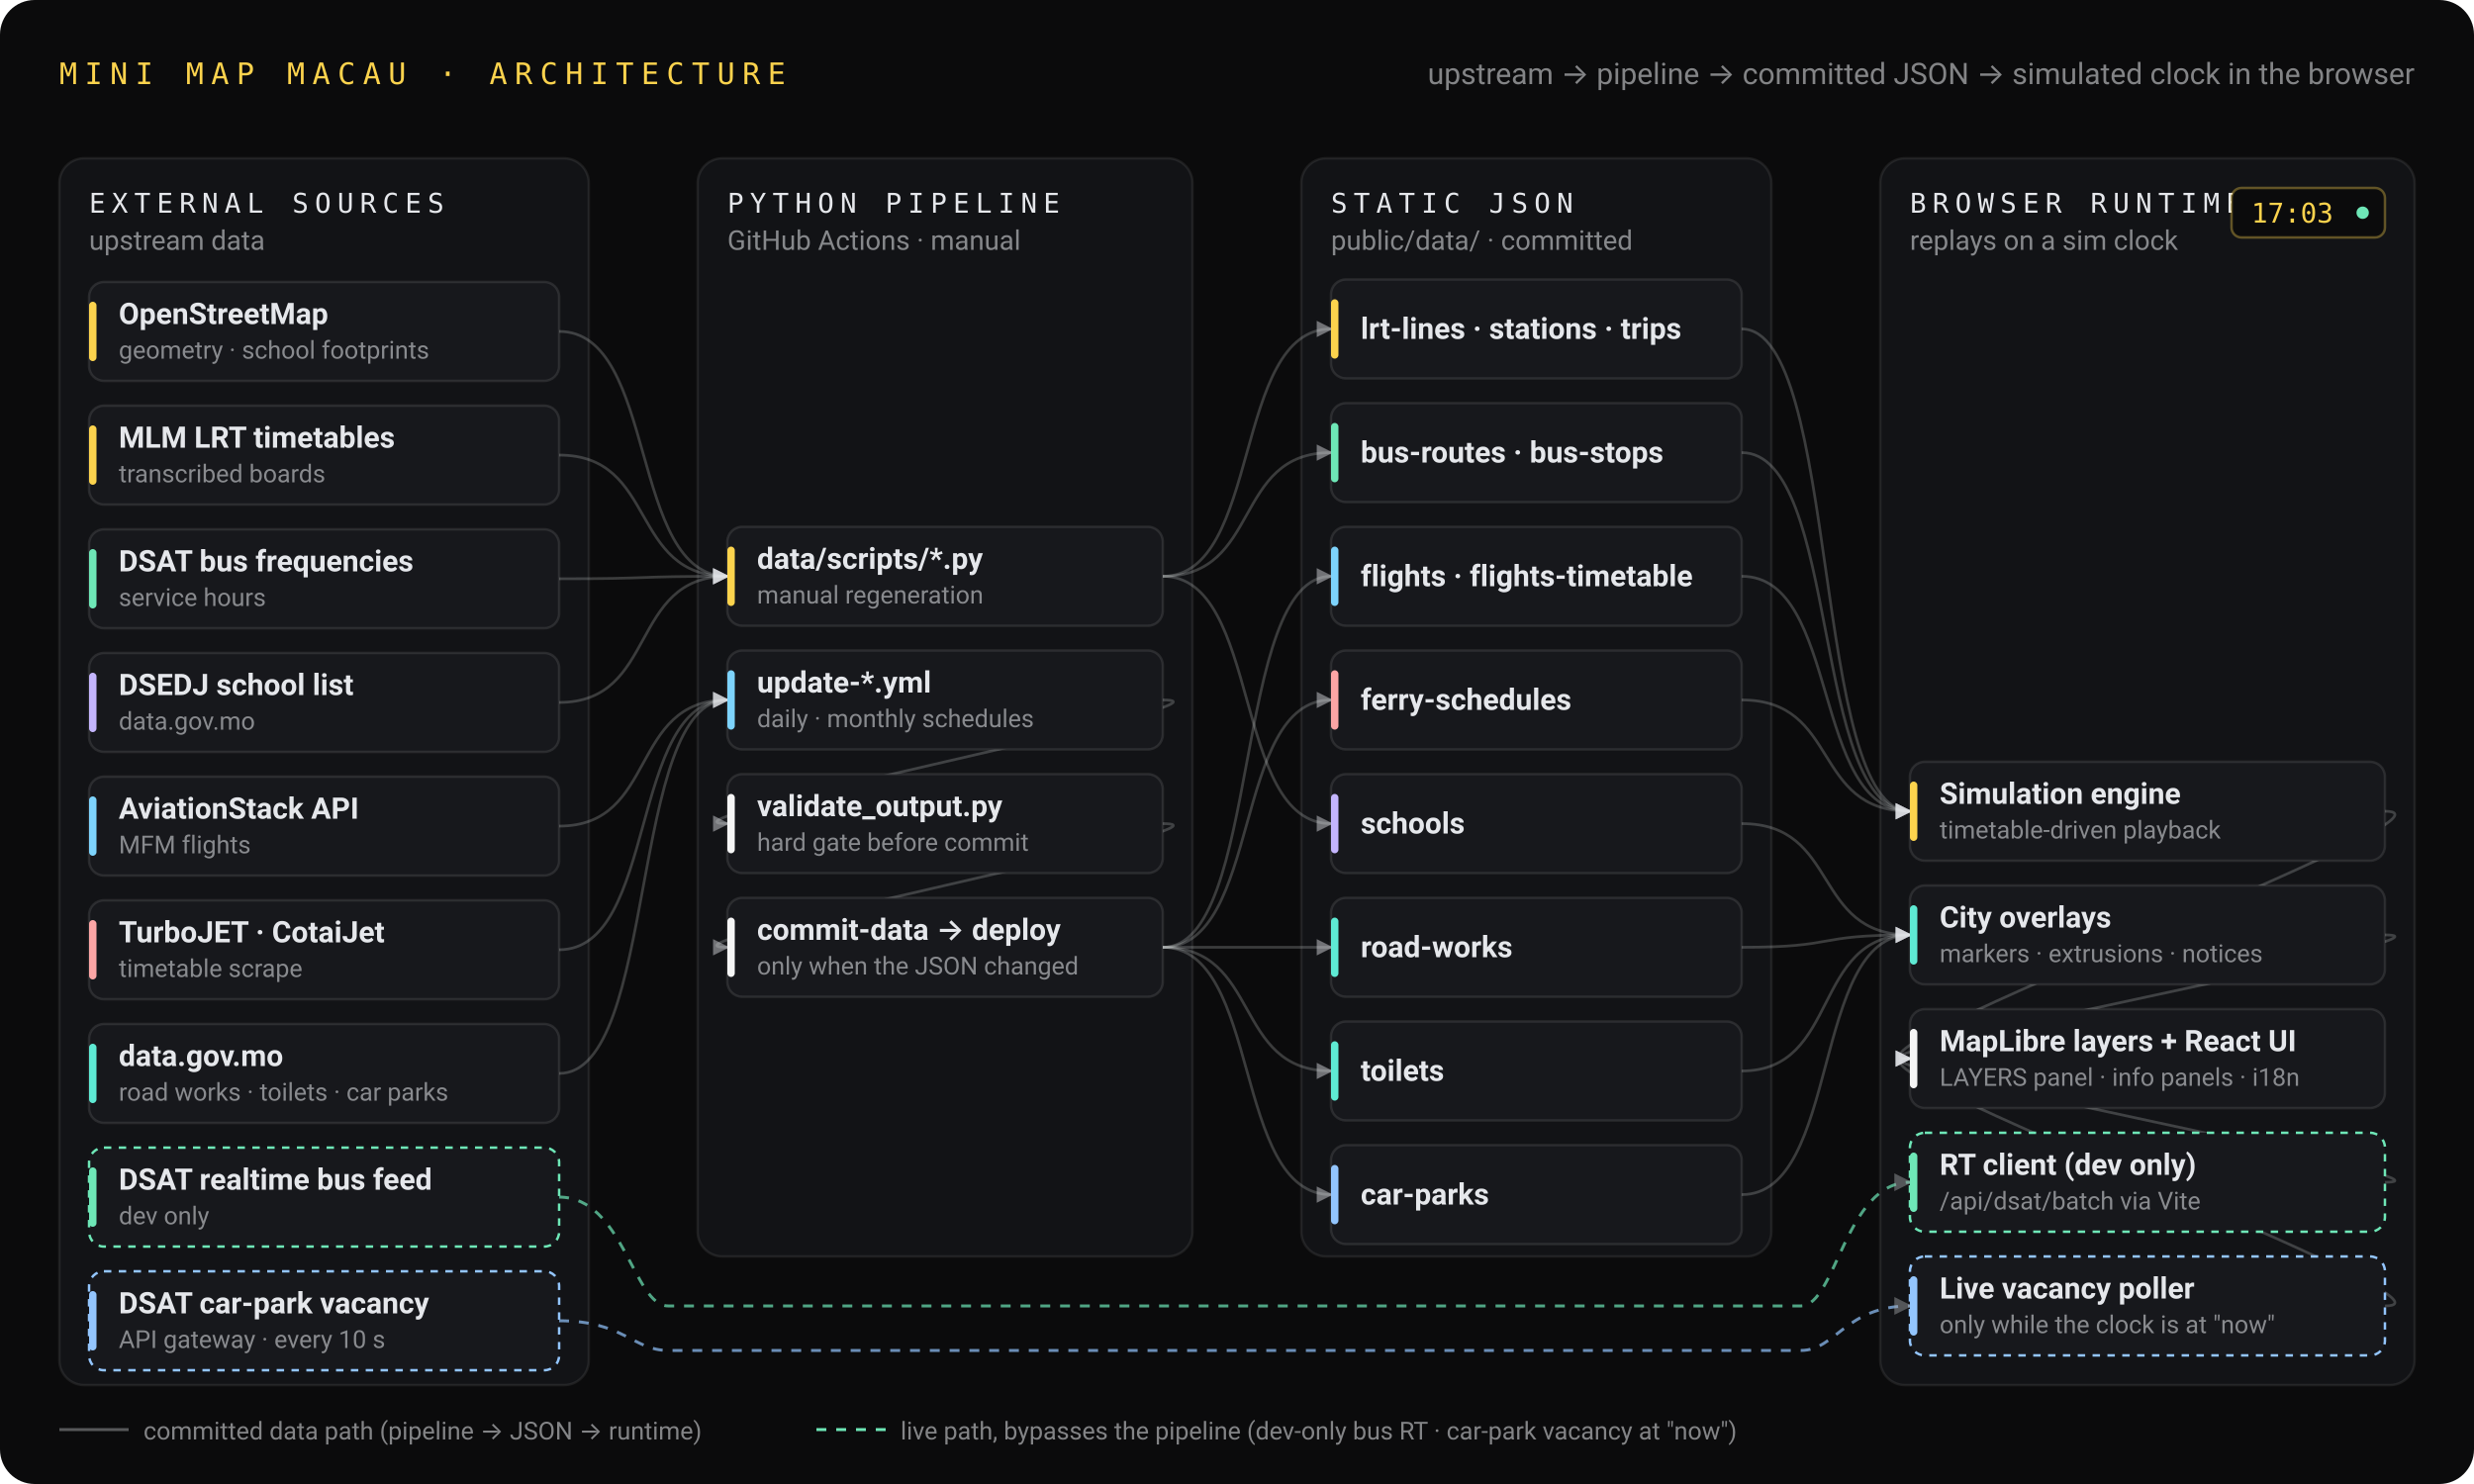
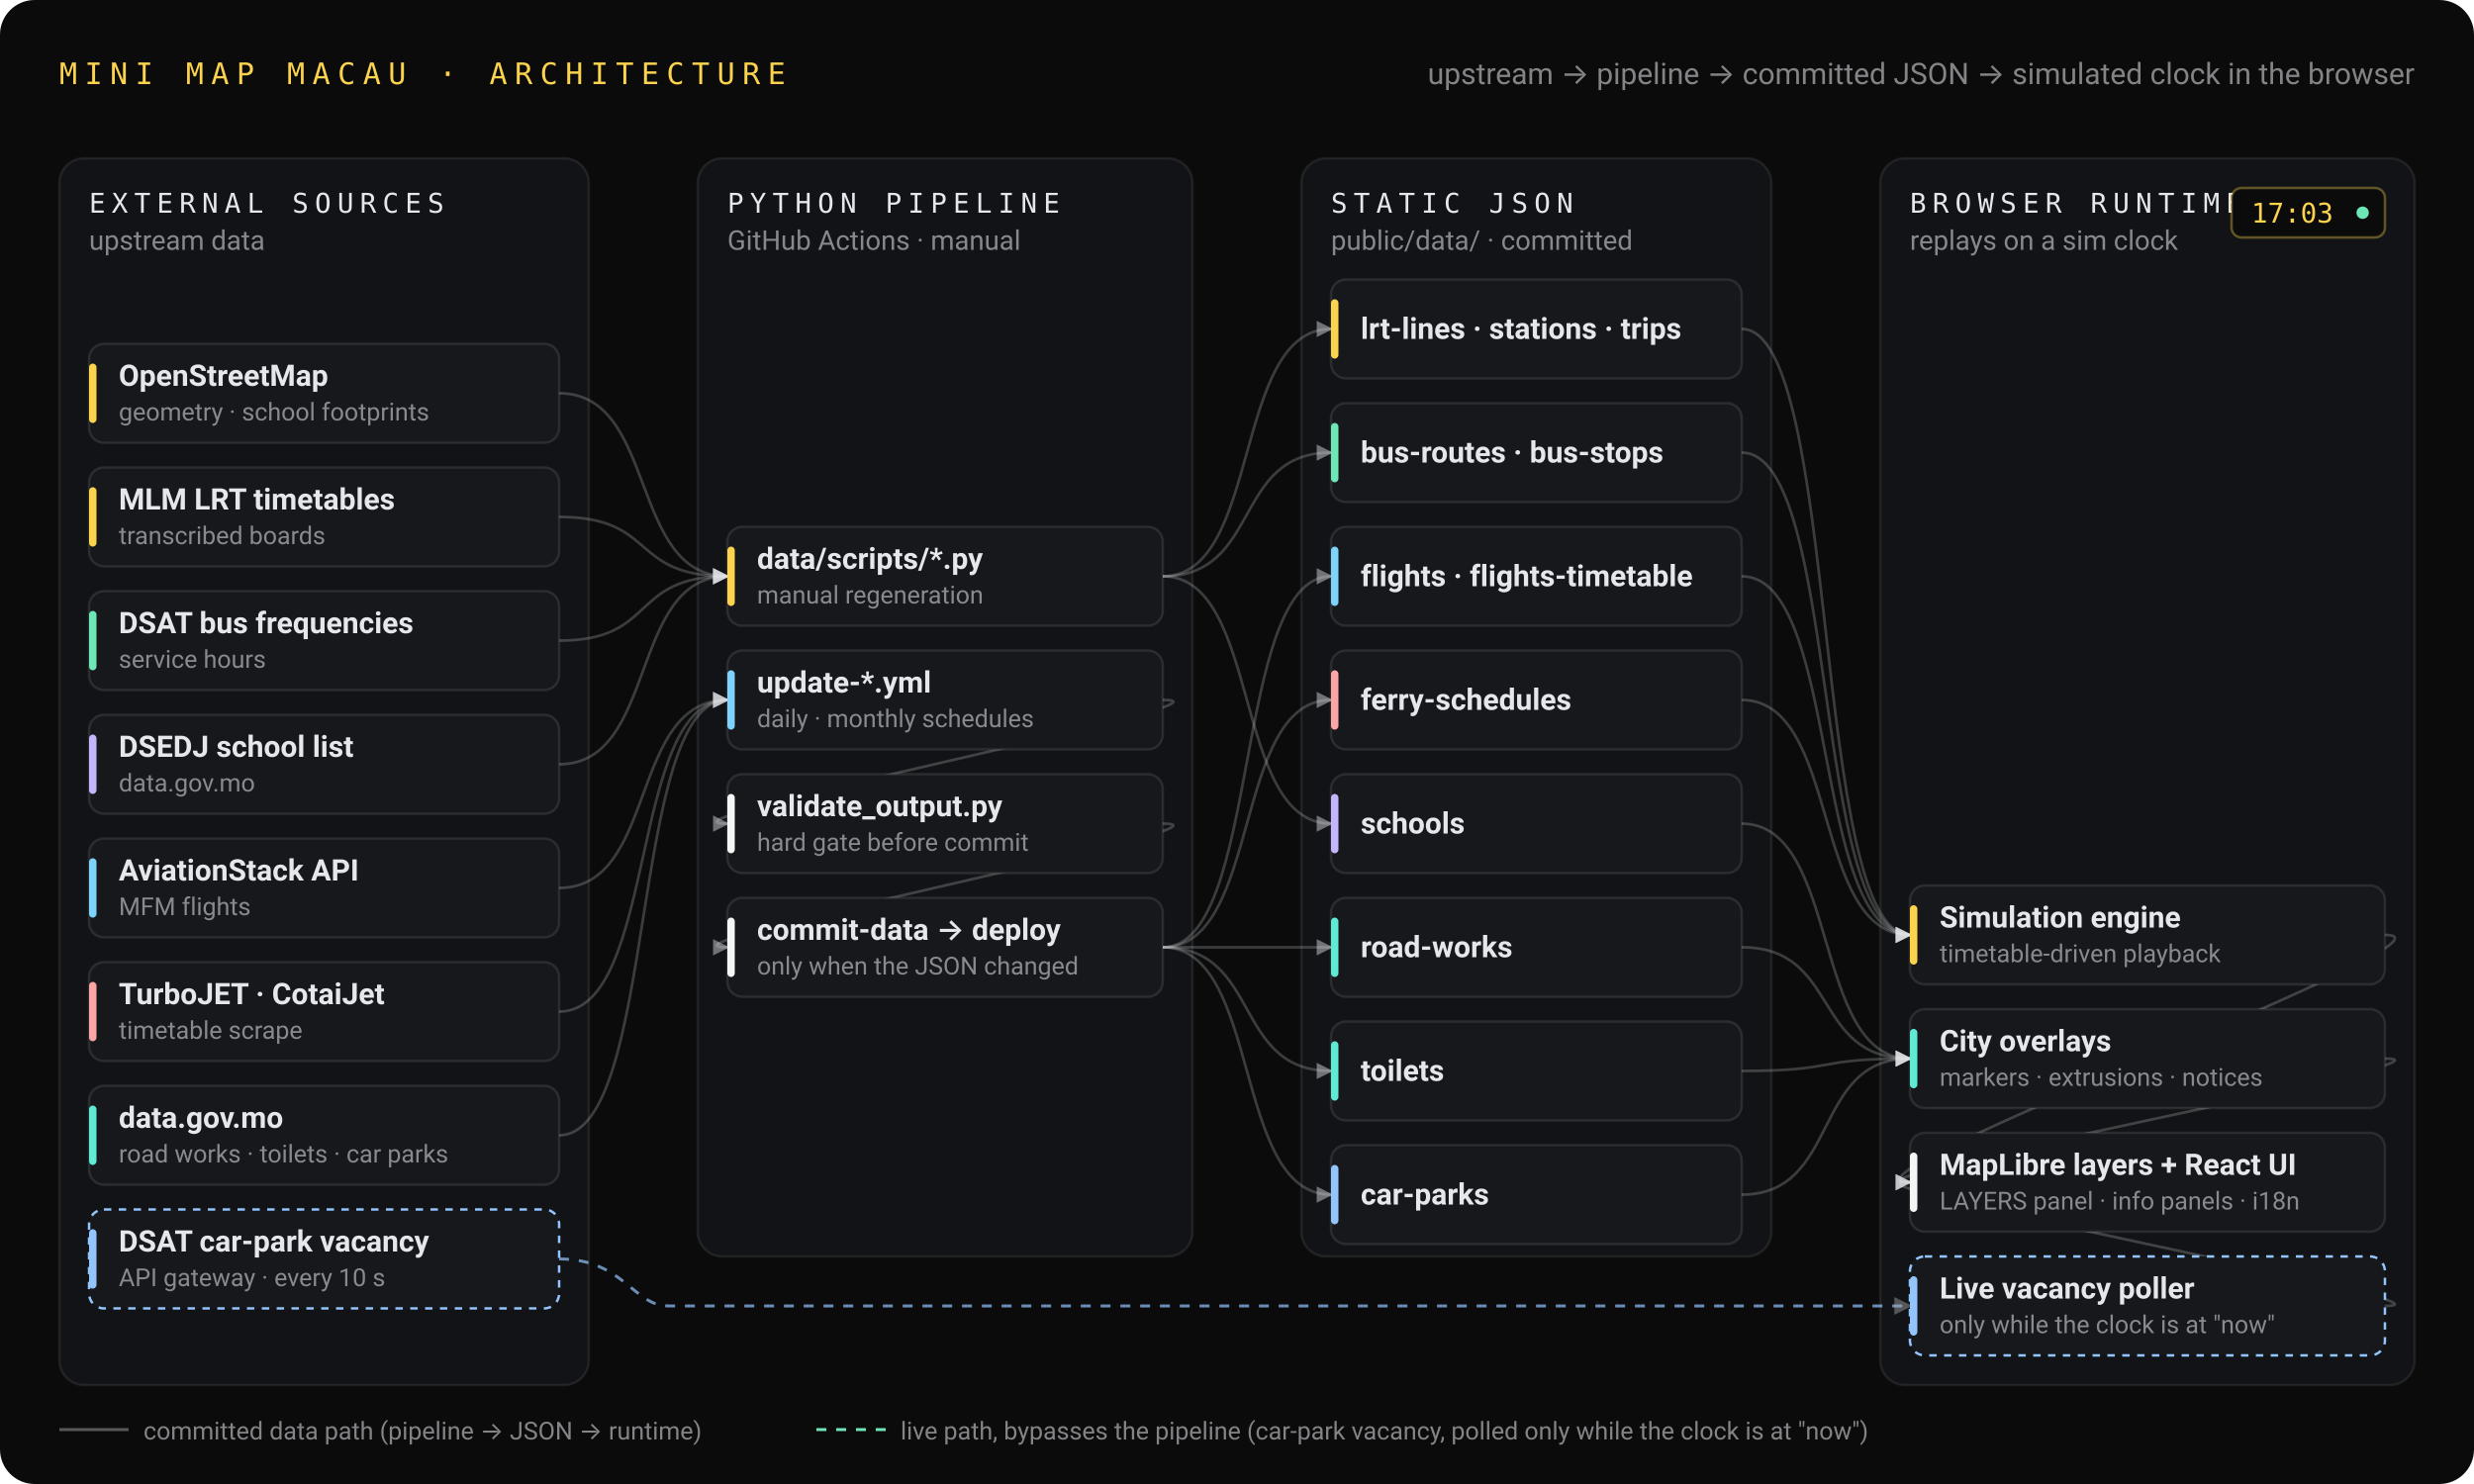
<svg xmlns="http://www.w3.org/2000/svg" viewBox="0 0 1000 600" width="1000" height="600" role="img" aria-labelledby="t d">
  <defs>
    <style>
    .t { font-family: ui-sans-serif, system-ui, -apple-system, 'Segoe UI', Roboto, 'Noto Sans', sans-serif; }
    .m { font-family: ui-monospace, 'JetBrains Mono', SFMono-Regular, Menlo, Consolas, monospace; }
    .pulse { animation: pulse 2.4s ease-in-out infinite; }
    @keyframes pulse { 0%,100% { opacity: .35 } 50% { opacity: 1 } }
    .tick { animation: tick 1s steps(1) infinite; }
    @keyframes tick { 0%,49% { opacity: 1 } 50%,100% { opacity: .25 } }
  </style>
    <marker id="arrow" viewBox="0 0 8 8" refX="7" refY="4" markerWidth="6" markerHeight="6" orient="auto-start-reverse">
      <path d="M0,0 L8,4 L0,8 z" fill="rgba(229,231,235,0.45)" />
    </marker>
  </defs>
  <rect width="1000" height="600" rx="14" fill="#0b0b0c" />
  <text x="24" y="34" class="m" font-size="12" letter-spacing="3" fill="#fcd34d">MINI MAP MACAU · ARCHITECTURE</text>
  <text x="976" y="34" text-anchor="end" class="t" font-size="12" fill="rgba(229,231,235,0.55)">upstream → pipeline → committed JSON → simulated clock in the browser</text>
  <rect x="24" y="64" width="214" height="496" rx="10" fill="#121316" stroke="rgba(255,255,255,0.08)" />
  <text x="36" y="86" class="m" font-size="11" letter-spacing="2.5" fill="#e5e7eb">EXTERNAL SOURCES</text>
  <text x="36" y="101" class="t" font-size="11" fill="rgba(229,231,235,0.55)">upstream data</text>
  <rect x="282" y="64" width="200" height="444" rx="10" fill="#121316" stroke="rgba(255,255,255,0.08)" />
  <text x="294" y="86" class="m" font-size="11" letter-spacing="2.5" fill="#e5e7eb">PYTHON PIPELINE</text>
  <text x="294" y="101" class="t" font-size="11" fill="rgba(229,231,235,0.55)">GitHub Actions · manual</text>
  <rect x="526" y="64" width="190" height="444" rx="10" fill="#121316" stroke="rgba(255,255,255,0.08)" />
  <text x="538" y="86" class="m" font-size="11" letter-spacing="2.5" fill="#e5e7eb">STATIC JSON</text>
  <text x="538" y="101" class="t" font-size="11" fill="rgba(229,231,235,0.55)">public/data/ · committed</text>
  <rect x="760" y="64" width="216" height="496" rx="10" fill="#121316" stroke="rgba(255,255,255,0.08)" />
  <text x="772" y="86" class="m" font-size="11" letter-spacing="2.5" fill="#e5e7eb">BROWSER RUNTIME</text>
  <text x="772" y="101" class="t" font-size="11" fill="rgba(229,231,235,0.55)">replays on a sim clock</text>
-   <path id="e0" d="M226,134 C266,134 254,233 294,233" fill="none" stroke="rgba(229,231,235,0.22)" stroke-width="1.1" marker-end="url(#arrow)" />
-   <path id="e1" d="M226,184 C266,184 254,233 294,233" fill="none" stroke="rgba(229,231,235,0.22)" stroke-width="1.1" marker-end="url(#arrow)" />
-   <path id="e2" d="M226,234 C266,234 254,233 294,233" fill="none" stroke="rgba(229,231,235,0.22)" stroke-width="1.1" marker-end="url(#arrow)" />
-   <path id="e3" d="M226,284 C266,284 254,233 294,233" fill="none" stroke="rgba(229,231,235,0.22)" stroke-width="1.1" marker-end="url(#arrow)" />
-   <path id="e4" d="M226,334 C266,334 254,283 294,283" fill="none" stroke="rgba(229,231,235,0.22)" stroke-width="1.1" marker-end="url(#arrow)" />
-   <path id="e5" d="M226,384 C266,384 254,283 294,283" fill="none" stroke="rgba(229,231,235,0.22)" stroke-width="1.1" marker-end="url(#arrow)" />
-   <path id="e6" d="M226,434 C266,434 254,283 294,283" fill="none" stroke="rgba(229,231,235,0.22)" stroke-width="1.1" marker-end="url(#arrow)" />
+   <path id="e0" d="M226,159 C266,159 254,233 294,233" fill="none" stroke="rgba(229,231,235,0.22)" stroke-width="1.1" marker-end="url(#arrow)" />
+   <path id="e1" d="M226,209 C266,209 254,233 294,233" fill="none" stroke="rgba(229,231,235,0.22)" stroke-width="1.1" marker-end="url(#arrow)" />
+   <path id="e2" d="M226,259 C266,259 254,233 294,233" fill="none" stroke="rgba(229,231,235,0.22)" stroke-width="1.1" marker-end="url(#arrow)" />
+   <path id="e3" d="M226,309 C266,309 254,233 294,233" fill="none" stroke="rgba(229,231,235,0.22)" stroke-width="1.1" marker-end="url(#arrow)" />
+   <path id="e4" d="M226,359 C266,359 254,283 294,283" fill="none" stroke="rgba(229,231,235,0.22)" stroke-width="1.1" marker-end="url(#arrow)" />
+   <path id="e5" d="M226,409 C266,409 254,283 294,283" fill="none" stroke="rgba(229,231,235,0.22)" stroke-width="1.1" marker-end="url(#arrow)" />
+   <path id="e6" d="M226,459 C266,459 254,283 294,283" fill="none" stroke="rgba(229,231,235,0.22)" stroke-width="1.1" marker-end="url(#arrow)" />
  <path id="e7" d="M470,283 C510,283 254,333 294,333" fill="none" stroke="rgba(229,231,235,0.22)" stroke-width="1.1" marker-end="url(#arrow)" />
  <path id="e8" d="M470,333 C510,333 254,383 294,383" fill="none" stroke="rgba(229,231,235,0.22)" stroke-width="1.1" marker-end="url(#arrow)" />
  <path id="e9" d="M470,233 C510,233 498,133 538,133" fill="none" stroke="rgba(229,231,235,0.22)" stroke-width="1.1" marker-end="url(#arrow)" />
  <path id="e10" d="M470,233 C510,233 498,183 538,183" fill="none" stroke="rgba(229,231,235,0.22)" stroke-width="1.1" marker-end="url(#arrow)" />
  <path id="e11" d="M470,233 C510,233 498,333 538,333" fill="none" stroke="rgba(229,231,235,0.22)" stroke-width="1.1" marker-end="url(#arrow)" />
  <path id="e12" d="M470,383 C510,383 498,233 538,233" fill="none" stroke="rgba(229,231,235,0.22)" stroke-width="1.1" marker-end="url(#arrow)" />
  <path id="e13" d="M470,383 C510,383 498,283 538,283" fill="none" stroke="rgba(229,231,235,0.22)" stroke-width="1.1" marker-end="url(#arrow)" />
  <path id="e14" d="M470,383 C510,383 498,383 538,383" fill="none" stroke="rgba(229,231,235,0.22)" stroke-width="1.1" marker-end="url(#arrow)" />
  <path id="e15" d="M470,383 C510,383 498,433 538,433" fill="none" stroke="rgba(229,231,235,0.22)" stroke-width="1.1" marker-end="url(#arrow)" />
  <path id="e16" d="M470,383 C510,383 498,483 538,483" fill="none" stroke="rgba(229,231,235,0.22)" stroke-width="1.1" marker-end="url(#arrow)" />
-   <path id="e17" d="M704,133 C744,133 732,328 772,328" fill="none" stroke="rgba(229,231,235,0.22)" stroke-width="1.1" marker-end="url(#arrow)" />
-   <path id="e18" d="M704,183 C744,183 732,328 772,328" fill="none" stroke="rgba(229,231,235,0.22)" stroke-width="1.1" marker-end="url(#arrow)" />
-   <path id="e19" d="M704,233 C744,233 732,328 772,328" fill="none" stroke="rgba(229,231,235,0.22)" stroke-width="1.1" marker-end="url(#arrow)" />
-   <path id="e20" d="M704,283 C744,283 732,328 772,328" fill="none" stroke="rgba(229,231,235,0.22)" stroke-width="1.1" marker-end="url(#arrow)" />
-   <path id="e21" d="M704,333 C744,333 732,378 772,378" fill="none" stroke="rgba(229,231,235,0.22)" stroke-width="1.1" marker-end="url(#arrow)" />
-   <path id="e22" d="M704,383 C744,383 732,378 772,378" fill="none" stroke="rgba(229,231,235,0.22)" stroke-width="1.1" marker-end="url(#arrow)" />
-   <path id="e23" d="M704,433 C744,433 732,378 772,378" fill="none" stroke="rgba(229,231,235,0.22)" stroke-width="1.1" marker-end="url(#arrow)" />
-   <path id="e24" d="M704,483 C744,483 732,378 772,378" fill="none" stroke="rgba(229,231,235,0.22)" stroke-width="1.1" marker-end="url(#arrow)" />
-   <path id="e25" d="M226,484 C252,484 256,528 270,528 L728,528 C742,528 746,478 772,478" fill="none" stroke="#6ee7b7" stroke-width="1.2" stroke-dasharray="4 4" opacity="0.7" marker-end="url(#arrow)" />
-   <path id="e26" d="M226,534 C252,534 256,546 270,546 L728,546 C742,546 746,528 772,528" fill="none" stroke="#93c5fd" stroke-width="1.2" stroke-dasharray="4 4" opacity="0.7" marker-end="url(#arrow)" />
-   <path id="e27" d="M964,328 C1004,328 732,428 772,428" fill="none" stroke="rgba(229,231,235,0.22)" stroke-width="1.1" marker-end="url(#arrow)" />
-   <path id="e28" d="M964,378 C1004,378 732,428 772,428" fill="none" stroke="rgba(229,231,235,0.22)" stroke-width="1.1" marker-end="url(#arrow)" />
-   <path id="e29" d="M964,478 C1004,478 732,428 772,428" fill="none" stroke="rgba(229,231,235,0.22)" stroke-width="1.1" marker-end="url(#arrow)" />
-   <path id="e30" d="M964,528 C1004,528 732,428 772,428" fill="none" stroke="rgba(229,231,235,0.22)" stroke-width="1.1" marker-end="url(#arrow)" />
-   <g>
-     <rect x="36" y="114" width="190" height="40" rx="6" fill="#17181c" stroke="rgba(255,255,255,0.10)" />
-     <rect x="36" y="122" width="3" height="24" rx="1.5" fill="#fcd34d" />
-     <text x="48" y="131" class="t" font-size="12" font-weight="600" fill="#e5e7eb">OpenStreetMap</text>
-     <text x="48" y="145" class="t" font-size="10" fill="rgba(229,231,235,0.55)">geometry · school footprints</text>
-   </g>
-   <g>
-     <rect x="36" y="164" width="190" height="40" rx="6" fill="#17181c" stroke="rgba(255,255,255,0.10)" />
-     <rect x="36" y="172" width="3" height="24" rx="1.5" fill="#fcd34d" />
-     <text x="48" y="181" class="t" font-size="12" font-weight="600" fill="#e5e7eb">MLM LRT timetables</text>
-     <text x="48" y="195" class="t" font-size="10" fill="rgba(229,231,235,0.55)">transcribed boards</text>
-   </g>
-   <g>
-     <rect x="36" y="214" width="190" height="40" rx="6" fill="#17181c" stroke="rgba(255,255,255,0.10)" />
-     <rect x="36" y="222" width="3" height="24" rx="1.5" fill="#6ee7b7" />
-     <text x="48" y="231" class="t" font-size="12" font-weight="600" fill="#e5e7eb">DSAT bus frequencies</text>
-     <text x="48" y="245" class="t" font-size="10" fill="rgba(229,231,235,0.55)">service hours</text>
-   </g>
-   <g>
-     <rect x="36" y="264" width="190" height="40" rx="6" fill="#17181c" stroke="rgba(255,255,255,0.10)" />
-     <rect x="36" y="272" width="3" height="24" rx="1.5" fill="#c4b5fd" />
-     <text x="48" y="281" class="t" font-size="12" font-weight="600" fill="#e5e7eb">DSEDJ school list</text>
-     <text x="48" y="295" class="t" font-size="10" fill="rgba(229,231,235,0.55)">data.gov.mo</text>
-   </g>
-   <g>
-     <rect x="36" y="314" width="190" height="40" rx="6" fill="#17181c" stroke="rgba(255,255,255,0.10)" />
-     <rect x="36" y="322" width="3" height="24" rx="1.5" fill="#7dd3fc" />
-     <text x="48" y="331" class="t" font-size="12" font-weight="600" fill="#e5e7eb">AviationStack API</text>
-     <text x="48" y="345" class="t" font-size="10" fill="rgba(229,231,235,0.55)">MFM flights</text>
-   </g>
-   <g>
-     <rect x="36" y="364" width="190" height="40" rx="6" fill="#17181c" stroke="rgba(255,255,255,0.10)" />
-     <rect x="36" y="372" width="3" height="24" rx="1.5" fill="#fca5a5" />
-     <text x="48" y="381" class="t" font-size="12" font-weight="600" fill="#e5e7eb">TurboJET · CotaiJet</text>
-     <text x="48" y="395" class="t" font-size="10" fill="rgba(229,231,235,0.55)">timetable scrape</text>
-   </g>
-   <g>
-     <rect x="36" y="414" width="190" height="40" rx="6" fill="#17181c" stroke="rgba(255,255,255,0.10)" />
-     <rect x="36" y="422" width="3" height="24" rx="1.5" fill="#5eead4" />
-     <text x="48" y="431" class="t" font-size="12" font-weight="600" fill="#e5e7eb">data.gov.mo</text>
-     <text x="48" y="445" class="t" font-size="10" fill="rgba(229,231,235,0.55)">road works · toilets · car parks</text>
-   </g>
-   <g>
-     <rect x="36" y="464" width="190" height="40" rx="6" fill="#17181c" stroke="#6ee7b7" stroke-dasharray="3 3" class="pulse" />
-     <rect x="36" y="472" width="3" height="24" rx="1.5" fill="#6ee7b7" />
-     <text x="48" y="481" class="t" font-size="12" font-weight="600" fill="#e5e7eb">DSAT realtime bus feed</text>
-     <text x="48" y="495" class="t" font-size="10" fill="rgba(229,231,235,0.55)">dev only</text>
-   </g>
-   <g>
-     <rect x="36" y="514" width="190" height="40" rx="6" fill="#17181c" stroke="#93c5fd" stroke-dasharray="3 3" class="pulse" />
-     <rect x="36" y="522" width="3" height="24" rx="1.5" fill="#93c5fd" />
-     <text x="48" y="531" class="t" font-size="12" font-weight="600" fill="#e5e7eb">DSAT car-park vacancy</text>
-     <text x="48" y="545" class="t" font-size="10" fill="rgba(229,231,235,0.55)">API gateway · every 10 s</text>
+   <path id="e17" d="M704,133 C744,133 732,378 772,378" fill="none" stroke="rgba(229,231,235,0.22)" stroke-width="1.1" marker-end="url(#arrow)" />
+   <path id="e18" d="M704,183 C744,183 732,378 772,378" fill="none" stroke="rgba(229,231,235,0.22)" stroke-width="1.1" marker-end="url(#arrow)" />
+   <path id="e19" d="M704,233 C744,233 732,378 772,378" fill="none" stroke="rgba(229,231,235,0.22)" stroke-width="1.1" marker-end="url(#arrow)" />
+   <path id="e20" d="M704,283 C744,283 732,378 772,378" fill="none" stroke="rgba(229,231,235,0.22)" stroke-width="1.1" marker-end="url(#arrow)" />
+   <path id="e21" d="M704,333 C744,333 732,428 772,428" fill="none" stroke="rgba(229,231,235,0.22)" stroke-width="1.1" marker-end="url(#arrow)" />
+   <path id="e22" d="M704,383 C744,383 732,428 772,428" fill="none" stroke="rgba(229,231,235,0.22)" stroke-width="1.1" marker-end="url(#arrow)" />
+   <path id="e23" d="M704,433 C744,433 732,428 772,428" fill="none" stroke="rgba(229,231,235,0.22)" stroke-width="1.1" marker-end="url(#arrow)" />
+   <path id="e24" d="M704,483 C744,483 732,428 772,428" fill="none" stroke="rgba(229,231,235,0.22)" stroke-width="1.1" marker-end="url(#arrow)" />
+   <path id="e25" d="M226,509 C252,509 256,528 270,528 L728,528 C742,528 746,528 772,528" fill="none" stroke="#93c5fd" stroke-width="1.2" stroke-dasharray="4 4" opacity="0.7" marker-end="url(#arrow)" />
+   <path id="e26" d="M964,378 C1004,378 732,478 772,478" fill="none" stroke="rgba(229,231,235,0.22)" stroke-width="1.1" marker-end="url(#arrow)" />
+   <path id="e27" d="M964,428 C1004,428 732,478 772,478" fill="none" stroke="rgba(229,231,235,0.22)" stroke-width="1.1" marker-end="url(#arrow)" />
+   <path id="e28" d="M964,528 C1004,528 732,478 772,478" fill="none" stroke="rgba(229,231,235,0.22)" stroke-width="1.1" marker-end="url(#arrow)" />
+   <g>
+     <rect x="36" y="139" width="190" height="40" rx="6" fill="#17181c" stroke="rgba(255,255,255,0.10)" />
+     <rect x="36" y="147" width="3" height="24" rx="1.5" fill="#fcd34d" />
+     <text x="48" y="156" class="t" font-size="12" font-weight="600" fill="#e5e7eb">OpenStreetMap</text>
+     <text x="48" y="170" class="t" font-size="10" fill="rgba(229,231,235,0.55)">geometry · school footprints</text>
+   </g>
+   <g>
+     <rect x="36" y="189" width="190" height="40" rx="6" fill="#17181c" stroke="rgba(255,255,255,0.10)" />
+     <rect x="36" y="197" width="3" height="24" rx="1.5" fill="#fcd34d" />
+     <text x="48" y="206" class="t" font-size="12" font-weight="600" fill="#e5e7eb">MLM LRT timetables</text>
+     <text x="48" y="220" class="t" font-size="10" fill="rgba(229,231,235,0.55)">transcribed boards</text>
+   </g>
+   <g>
+     <rect x="36" y="239" width="190" height="40" rx="6" fill="#17181c" stroke="rgba(255,255,255,0.10)" />
+     <rect x="36" y="247" width="3" height="24" rx="1.5" fill="#6ee7b7" />
+     <text x="48" y="256" class="t" font-size="12" font-weight="600" fill="#e5e7eb">DSAT bus frequencies</text>
+     <text x="48" y="270" class="t" font-size="10" fill="rgba(229,231,235,0.55)">service hours</text>
+   </g>
+   <g>
+     <rect x="36" y="289" width="190" height="40" rx="6" fill="#17181c" stroke="rgba(255,255,255,0.10)" />
+     <rect x="36" y="297" width="3" height="24" rx="1.5" fill="#c4b5fd" />
+     <text x="48" y="306" class="t" font-size="12" font-weight="600" fill="#e5e7eb">DSEDJ school list</text>
+     <text x="48" y="320" class="t" font-size="10" fill="rgba(229,231,235,0.55)">data.gov.mo</text>
+   </g>
+   <g>
+     <rect x="36" y="339" width="190" height="40" rx="6" fill="#17181c" stroke="rgba(255,255,255,0.10)" />
+     <rect x="36" y="347" width="3" height="24" rx="1.5" fill="#7dd3fc" />
+     <text x="48" y="356" class="t" font-size="12" font-weight="600" fill="#e5e7eb">AviationStack API</text>
+     <text x="48" y="370" class="t" font-size="10" fill="rgba(229,231,235,0.55)">MFM flights</text>
+   </g>
+   <g>
+     <rect x="36" y="389" width="190" height="40" rx="6" fill="#17181c" stroke="rgba(255,255,255,0.10)" />
+     <rect x="36" y="397" width="3" height="24" rx="1.5" fill="#fca5a5" />
+     <text x="48" y="406" class="t" font-size="12" font-weight="600" fill="#e5e7eb">TurboJET · CotaiJet</text>
+     <text x="48" y="420" class="t" font-size="10" fill="rgba(229,231,235,0.55)">timetable scrape</text>
+   </g>
+   <g>
+     <rect x="36" y="439" width="190" height="40" rx="6" fill="#17181c" stroke="rgba(255,255,255,0.10)" />
+     <rect x="36" y="447" width="3" height="24" rx="1.5" fill="#5eead4" />
+     <text x="48" y="456" class="t" font-size="12" font-weight="600" fill="#e5e7eb">data.gov.mo</text>
+     <text x="48" y="470" class="t" font-size="10" fill="rgba(229,231,235,0.55)">road works · toilets · car parks</text>
+   </g>
+   <g>
+     <rect x="36" y="489" width="190" height="40" rx="6" fill="#17181c" stroke="#93c5fd" stroke-dasharray="3 3" class="pulse" />
+     <rect x="36" y="497" width="3" height="24" rx="1.5" fill="#93c5fd" />
+     <text x="48" y="506" class="t" font-size="12" font-weight="600" fill="#e5e7eb">DSAT car-park vacancy</text>
+     <text x="48" y="520" class="t" font-size="10" fill="rgba(229,231,235,0.55)">API gateway · every 10 s</text>
  </g>
  <g>
    <rect x="294" y="213" width="176" height="40" rx="6" fill="#17181c" stroke="rgba(255,255,255,0.10)" />
    <rect x="294" y="221" width="3" height="24" rx="1.5" fill="#fcd34d" />
    <text x="306" y="230" class="t" font-size="12" font-weight="600" fill="#e5e7eb">data/scripts/*.py</text>
    <text x="306" y="244" class="t" font-size="10" fill="rgba(229,231,235,0.55)">manual regeneration</text>
  </g>
  <g>
    <rect x="294" y="263" width="176" height="40" rx="6" fill="#17181c" stroke="rgba(255,255,255,0.10)" />
    <rect x="294" y="271" width="3" height="24" rx="1.5" fill="#7dd3fc" />
    <text x="306" y="280" class="t" font-size="12" font-weight="600" fill="#e5e7eb">update-*.yml</text>
    <text x="306" y="294" class="t" font-size="10" fill="rgba(229,231,235,0.55)">daily · monthly schedules</text>
  </g>
  <g>
    <rect x="294" y="313" width="176" height="40" rx="6" fill="#17181c" stroke="rgba(255,255,255,0.10)" />
    <rect x="294" y="321" width="3" height="24" rx="1.5" fill="#f5f5f5" />
    <text x="306" y="330" class="t" font-size="12" font-weight="600" fill="#e5e7eb">validate_output.py</text>
    <text x="306" y="344" class="t" font-size="10" fill="rgba(229,231,235,0.55)">hard gate before commit</text>
  </g>
  <g>
    <rect x="294" y="363" width="176" height="40" rx="6" fill="#17181c" stroke="rgba(255,255,255,0.10)" />
    <rect x="294" y="371" width="3" height="24" rx="1.5" fill="#f5f5f5" />
    <text x="306" y="380" class="t" font-size="12" font-weight="600" fill="#e5e7eb">commit-data → deploy</text>
    <text x="306" y="394" class="t" font-size="10" fill="rgba(229,231,235,0.55)">only when the JSON changed</text>
  </g>
  <g>
    <rect x="538" y="113" width="166" height="40" rx="6" fill="#17181c" stroke="rgba(255,255,255,0.10)" />
    <rect x="538" y="121" width="3" height="24" rx="1.5" fill="#fcd34d" />
    <text x="550" y="137" class="t" font-size="12" font-weight="600" fill="#e5e7eb">lrt-lines · stations · trips</text>
  </g>
  <g>
    <rect x="538" y="163" width="166" height="40" rx="6" fill="#17181c" stroke="rgba(255,255,255,0.10)" />
    <rect x="538" y="171" width="3" height="24" rx="1.5" fill="#6ee7b7" />
    <text x="550" y="187" class="t" font-size="12" font-weight="600" fill="#e5e7eb">bus-routes · bus-stops</text>
  </g>
  <g>
    <rect x="538" y="213" width="166" height="40" rx="6" fill="#17181c" stroke="rgba(255,255,255,0.10)" />
    <rect x="538" y="221" width="3" height="24" rx="1.5" fill="#7dd3fc" />
    <text x="550" y="237" class="t" font-size="12" font-weight="600" fill="#e5e7eb">flights · flights-timetable</text>
  </g>
  <g>
    <rect x="538" y="263" width="166" height="40" rx="6" fill="#17181c" stroke="rgba(255,255,255,0.10)" />
    <rect x="538" y="271" width="3" height="24" rx="1.5" fill="#fca5a5" />
    <text x="550" y="287" class="t" font-size="12" font-weight="600" fill="#e5e7eb">ferry-schedules</text>
  </g>
  <g>
    <rect x="538" y="313" width="166" height="40" rx="6" fill="#17181c" stroke="rgba(255,255,255,0.10)" />
    <rect x="538" y="321" width="3" height="24" rx="1.5" fill="#c4b5fd" />
    <text x="550" y="337" class="t" font-size="12" font-weight="600" fill="#e5e7eb">schools</text>
  </g>
  <g>
    <rect x="538" y="363" width="166" height="40" rx="6" fill="#17181c" stroke="rgba(255,255,255,0.10)" />
    <rect x="538" y="371" width="3" height="24" rx="1.5" fill="#5eead4" />
    <text x="550" y="387" class="t" font-size="12" font-weight="600" fill="#e5e7eb">road-works</text>
  </g>
  <g>
    <rect x="538" y="413" width="166" height="40" rx="6" fill="#17181c" stroke="rgba(255,255,255,0.10)" />
    <rect x="538" y="421" width="3" height="24" rx="1.5" fill="#5eead4" />
    <text x="550" y="437" class="t" font-size="12" font-weight="600" fill="#e5e7eb">toilets</text>
  </g>
  <g>
    <rect x="538" y="463" width="166" height="40" rx="6" fill="#17181c" stroke="rgba(255,255,255,0.10)" />
    <rect x="538" y="471" width="3" height="24" rx="1.5" fill="#93c5fd" />
    <text x="550" y="487" class="t" font-size="12" font-weight="600" fill="#e5e7eb">car-parks</text>
  </g>
  <g>
-     <rect x="772" y="308" width="192" height="40" rx="6" fill="#17181c" stroke="rgba(255,255,255,0.10)" />
-     <rect x="772" y="316" width="3" height="24" rx="1.5" fill="#fcd34d" />
-     <text x="784" y="325" class="t" font-size="12" font-weight="600" fill="#e5e7eb">Simulation engine</text>
-     <text x="784" y="339" class="t" font-size="10" fill="rgba(229,231,235,0.55)">timetable-driven playback</text>
-   </g>
-   <g>
    <rect x="772" y="358" width="192" height="40" rx="6" fill="#17181c" stroke="rgba(255,255,255,0.10)" />
-     <rect x="772" y="366" width="3" height="24" rx="1.5" fill="#5eead4" />
-     <text x="784" y="375" class="t" font-size="12" font-weight="600" fill="#e5e7eb">City overlays</text>
-     <text x="784" y="389" class="t" font-size="10" fill="rgba(229,231,235,0.55)">markers · extrusions · notices</text>
+     <rect x="772" y="366" width="3" height="24" rx="1.5" fill="#fcd34d" />
+     <text x="784" y="375" class="t" font-size="12" font-weight="600" fill="#e5e7eb">Simulation engine</text>
+     <text x="784" y="389" class="t" font-size="10" fill="rgba(229,231,235,0.55)">timetable-driven playback</text>
  </g>
  <g>
    <rect x="772" y="408" width="192" height="40" rx="6" fill="#17181c" stroke="rgba(255,255,255,0.10)" />
-     <rect x="772" y="416" width="3" height="24" rx="1.5" fill="#f5f5f5" />
-     <text x="784" y="425" class="t" font-size="12" font-weight="600" fill="#e5e7eb">MapLibre layers + React UI</text>
-     <text x="784" y="439" class="t" font-size="10" fill="rgba(229,231,235,0.55)">LAYERS panel · info panels · i18n</text>
-   </g>
-   <g>
-     <rect x="772" y="458" width="192" height="40" rx="6" fill="#17181c" stroke="#6ee7b7" stroke-dasharray="3 3" class="pulse" />
-     <rect x="772" y="466" width="3" height="24" rx="1.5" fill="#6ee7b7" />
-     <text x="784" y="475" class="t" font-size="12" font-weight="600" fill="#e5e7eb">RT client (dev only)</text>
-     <text x="784" y="489" class="t" font-size="10" fill="rgba(229,231,235,0.55)">/api/dsat/batch via Vite</text>
+     <rect x="772" y="416" width="3" height="24" rx="1.5" fill="#5eead4" />
+     <text x="784" y="425" class="t" font-size="12" font-weight="600" fill="#e5e7eb">City overlays</text>
+     <text x="784" y="439" class="t" font-size="10" fill="rgba(229,231,235,0.55)">markers · extrusions · notices</text>
+   </g>
+   <g>
+     <rect x="772" y="458" width="192" height="40" rx="6" fill="#17181c" stroke="rgba(255,255,255,0.10)" />
+     <rect x="772" y="466" width="3" height="24" rx="1.5" fill="#f5f5f5" />
+     <text x="784" y="475" class="t" font-size="12" font-weight="600" fill="#e5e7eb">MapLibre layers + React UI</text>
+     <text x="784" y="489" class="t" font-size="10" fill="rgba(229,231,235,0.55)">LAYERS panel · info panels · i18n</text>
  </g>
  <g>
    <rect x="772" y="508" width="192" height="40" rx="6" fill="#17181c" stroke="#93c5fd" stroke-dasharray="3 3" class="pulse" />
    <rect x="772" y="516" width="3" height="24" rx="1.5" fill="#93c5fd" />
    <text x="784" y="525" class="t" font-size="12" font-weight="600" fill="#e5e7eb">Live vacancy poller</text>
    <text x="784" y="539" class="t" font-size="10" fill="rgba(229,231,235,0.55)">only while the clock is at "now"</text>
  </g>
  <circle r="2.6" fill="#fcd34d" opacity="0">
    <animateMotion dur="3.2s" begin="0.00s" repeatCount="indefinite" rotate="auto">
      <mpath href="#e0" />
    </animateMotion>
    <animate attributeName="opacity" values="0;1;1;0" keyTimes="0;0.1;0.85;1" dur="3.2s" begin="0.00s" repeatCount="indefinite" />
  </circle>
  <circle r="2.6" fill="#fcd34d" opacity="0">
    <animateMotion dur="3.2s" begin="0.37s" repeatCount="indefinite" rotate="auto">
      <mpath href="#e1" />
    </animateMotion>
    <animate attributeName="opacity" values="0;1;1;0" keyTimes="0;0.1;0.85;1" dur="3.2s" begin="0.37s" repeatCount="indefinite" />
  </circle>
  <circle r="2.6" fill="#6ee7b7" opacity="0">
    <animateMotion dur="3.2s" begin="0.74s" repeatCount="indefinite" rotate="auto">
      <mpath href="#e2" />
    </animateMotion>
    <animate attributeName="opacity" values="0;1;1;0" keyTimes="0;0.1;0.85;1" dur="3.2s" begin="0.74s" repeatCount="indefinite" />
  </circle>
  <circle r="2.6" fill="#c4b5fd" opacity="0">
    <animateMotion dur="3.2s" begin="1.11s" repeatCount="indefinite" rotate="auto">
      <mpath href="#e3" />
    </animateMotion>
    <animate attributeName="opacity" values="0;1;1;0" keyTimes="0;0.1;0.85;1" dur="3.2s" begin="1.11s" repeatCount="indefinite" />
  </circle>
  <circle r="2.6" fill="#7dd3fc" opacity="0">
    <animateMotion dur="3.2s" begin="1.48s" repeatCount="indefinite" rotate="auto">
      <mpath href="#e4" />
    </animateMotion>
    <animate attributeName="opacity" values="0;1;1;0" keyTimes="0;0.1;0.85;1" dur="3.2s" begin="1.48s" repeatCount="indefinite" />
  </circle>
  <circle r="2.6" fill="#fca5a5" opacity="0">
    <animateMotion dur="3.2s" begin="1.85s" repeatCount="indefinite" rotate="auto">
      <mpath href="#e5" />
    </animateMotion>
    <animate attributeName="opacity" values="0;1;1;0" keyTimes="0;0.1;0.85;1" dur="3.2s" begin="1.85s" repeatCount="indefinite" />
  </circle>
  <circle r="2.6" fill="#5eead4" opacity="0">
    <animateMotion dur="3.2s" begin="2.22s" repeatCount="indefinite" rotate="auto">
      <mpath href="#e6" />
    </animateMotion>
    <animate attributeName="opacity" values="0;1;1;0" keyTimes="0;0.1;0.85;1" dur="3.2s" begin="2.22s" repeatCount="indefinite" />
  </circle>
  <circle r="2.6" fill="#7dd3fc" opacity="0">
    <animateMotion dur="3.2s" begin="2.59s" repeatCount="indefinite" rotate="auto">
      <mpath href="#e7" />
    </animateMotion>
    <animate attributeName="opacity" values="0;1;1;0" keyTimes="0;0.1;0.85;1" dur="3.2s" begin="2.59s" repeatCount="indefinite" />
  </circle>
  <circle r="2.6" fill="#f5f5f5" opacity="0">
    <animateMotion dur="3.2s" begin="2.96s" repeatCount="indefinite" rotate="auto">
      <mpath href="#e8" />
    </animateMotion>
    <animate attributeName="opacity" values="0;1;1;0" keyTimes="0;0.1;0.85;1" dur="3.2s" begin="2.96s" repeatCount="indefinite" />
  </circle>
  <circle r="2.6" fill="#fcd34d" opacity="0">
    <animateMotion dur="3.2s" begin="0.13s" repeatCount="indefinite" rotate="auto">
      <mpath href="#e9" />
    </animateMotion>
    <animate attributeName="opacity" values="0;1;1;0" keyTimes="0;0.1;0.85;1" dur="3.2s" begin="0.13s" repeatCount="indefinite" />
  </circle>
  <circle r="2.6" fill="#fcd34d" opacity="0">
    <animateMotion dur="3.2s" begin="0.50s" repeatCount="indefinite" rotate="auto">
      <mpath href="#e10" />
    </animateMotion>
    <animate attributeName="opacity" values="0;1;1;0" keyTimes="0;0.1;0.85;1" dur="3.2s" begin="0.50s" repeatCount="indefinite" />
  </circle>
  <circle r="2.6" fill="#fcd34d" opacity="0">
    <animateMotion dur="3.2s" begin="0.87s" repeatCount="indefinite" rotate="auto">
      <mpath href="#e11" />
    </animateMotion>
    <animate attributeName="opacity" values="0;1;1;0" keyTimes="0;0.1;0.85;1" dur="3.2s" begin="0.87s" repeatCount="indefinite" />
  </circle>
  <circle r="2.6" fill="#f5f5f5" opacity="0">
    <animateMotion dur="3.2s" begin="1.24s" repeatCount="indefinite" rotate="auto">
      <mpath href="#e12" />
    </animateMotion>
    <animate attributeName="opacity" values="0;1;1;0" keyTimes="0;0.1;0.85;1" dur="3.2s" begin="1.24s" repeatCount="indefinite" />
  </circle>
  <circle r="2.6" fill="#f5f5f5" opacity="0">
    <animateMotion dur="3.2s" begin="1.61s" repeatCount="indefinite" rotate="auto">
      <mpath href="#e13" />
    </animateMotion>
    <animate attributeName="opacity" values="0;1;1;0" keyTimes="0;0.1;0.85;1" dur="3.2s" begin="1.61s" repeatCount="indefinite" />
  </circle>
  <circle r="2.6" fill="#f5f5f5" opacity="0">
    <animateMotion dur="3.2s" begin="1.98s" repeatCount="indefinite" rotate="auto">
      <mpath href="#e14" />
    </animateMotion>
    <animate attributeName="opacity" values="0;1;1;0" keyTimes="0;0.1;0.85;1" dur="3.2s" begin="1.98s" repeatCount="indefinite" />
  </circle>
  <circle r="2.6" fill="#f5f5f5" opacity="0">
    <animateMotion dur="3.2s" begin="2.35s" repeatCount="indefinite" rotate="auto">
      <mpath href="#e15" />
    </animateMotion>
    <animate attributeName="opacity" values="0;1;1;0" keyTimes="0;0.1;0.85;1" dur="3.2s" begin="2.35s" repeatCount="indefinite" />
  </circle>
  <circle r="2.6" fill="#f5f5f5" opacity="0">
    <animateMotion dur="3.2s" begin="2.72s" repeatCount="indefinite" rotate="auto">
      <mpath href="#e16" />
    </animateMotion>
    <animate attributeName="opacity" values="0;1;1;0" keyTimes="0;0.1;0.85;1" dur="3.2s" begin="2.72s" repeatCount="indefinite" />
  </circle>
  <circle r="2.6" fill="#fcd34d" opacity="0">
    <animateMotion dur="3.2s" begin="3.09s" repeatCount="indefinite" rotate="auto">
      <mpath href="#e17" />
    </animateMotion>
    <animate attributeName="opacity" values="0;1;1;0" keyTimes="0;0.1;0.85;1" dur="3.2s" begin="3.09s" repeatCount="indefinite" />
  </circle>
  <circle r="2.6" fill="#6ee7b7" opacity="0">
    <animateMotion dur="3.2s" begin="0.26s" repeatCount="indefinite" rotate="auto">
      <mpath href="#e18" />
    </animateMotion>
    <animate attributeName="opacity" values="0;1;1;0" keyTimes="0;0.1;0.85;1" dur="3.2s" begin="0.26s" repeatCount="indefinite" />
  </circle>
  <circle r="2.6" fill="#7dd3fc" opacity="0">
    <animateMotion dur="3.2s" begin="0.63s" repeatCount="indefinite" rotate="auto">
      <mpath href="#e19" />
    </animateMotion>
    <animate attributeName="opacity" values="0;1;1;0" keyTimes="0;0.1;0.85;1" dur="3.2s" begin="0.63s" repeatCount="indefinite" />
  </circle>
  <circle r="2.6" fill="#fca5a5" opacity="0">
    <animateMotion dur="3.2s" begin="1.00s" repeatCount="indefinite" rotate="auto">
      <mpath href="#e20" />
    </animateMotion>
    <animate attributeName="opacity" values="0;1;1;0" keyTimes="0;0.1;0.85;1" dur="3.2s" begin="1.00s" repeatCount="indefinite" />
  </circle>
  <circle r="2.6" fill="#c4b5fd" opacity="0">
    <animateMotion dur="3.2s" begin="1.37s" repeatCount="indefinite" rotate="auto">
      <mpath href="#e21" />
    </animateMotion>
    <animate attributeName="opacity" values="0;1;1;0" keyTimes="0;0.1;0.85;1" dur="3.2s" begin="1.37s" repeatCount="indefinite" />
  </circle>
  <circle r="2.6" fill="#5eead4" opacity="0">
    <animateMotion dur="3.2s" begin="1.74s" repeatCount="indefinite" rotate="auto">
      <mpath href="#e22" />
    </animateMotion>
    <animate attributeName="opacity" values="0;1;1;0" keyTimes="0;0.1;0.85;1" dur="3.2s" begin="1.74s" repeatCount="indefinite" />
  </circle>
  <circle r="2.6" fill="#5eead4" opacity="0">
    <animateMotion dur="3.2s" begin="2.11s" repeatCount="indefinite" rotate="auto">
      <mpath href="#e23" />
    </animateMotion>
    <animate attributeName="opacity" values="0;1;1;0" keyTimes="0;0.1;0.85;1" dur="3.2s" begin="2.11s" repeatCount="indefinite" />
  </circle>
  <circle r="2.6" fill="#93c5fd" opacity="0">
    <animateMotion dur="3.2s" begin="2.48s" repeatCount="indefinite" rotate="auto">
      <mpath href="#e24" />
    </animateMotion>
    <animate attributeName="opacity" values="0;1;1;0" keyTimes="0;0.1;0.85;1" dur="3.2s" begin="2.48s" repeatCount="indefinite" />
  </circle>
-   <circle r="3" fill="#6ee7b7" opacity="0">
+   <circle r="3" fill="#93c5fd" opacity="0">
    <animateMotion dur="1.6s" begin="1.25s" repeatCount="indefinite" rotate="auto">
      <mpath href="#e25" />
    </animateMotion>
    <animate attributeName="opacity" values="0;1;1;0" keyTimes="0;0.1;0.85;1" dur="1.6s" begin="1.25s" repeatCount="indefinite" />
  </circle>
-   <circle r="3" fill="#93c5fd" opacity="0">
-     <animateMotion dur="1.6s" begin="0.02s" repeatCount="indefinite" rotate="auto">
+   <circle r="2.6" fill="#fcd34d" opacity="0">
+     <animateMotion dur="3.2s" begin="0.02s" repeatCount="indefinite" rotate="auto">
      <mpath href="#e26" />
    </animateMotion>
-     <animate attributeName="opacity" values="0;1;1;0" keyTimes="0;0.1;0.85;1" dur="1.6s" begin="0.02s" repeatCount="indefinite" />
-   </circle>
-   <circle r="2.6" fill="#fcd34d" opacity="0">
+     <animate attributeName="opacity" values="0;1;1;0" keyTimes="0;0.1;0.85;1" dur="3.2s" begin="0.02s" repeatCount="indefinite" />
+   </circle>
+   <circle r="2.6" fill="#5eead4" opacity="0">
    <animateMotion dur="3.2s" begin="0.39s" repeatCount="indefinite" rotate="auto">
      <mpath href="#e27" />
    </animateMotion>
    <animate attributeName="opacity" values="0;1;1;0" keyTimes="0;0.1;0.85;1" dur="3.2s" begin="0.39s" repeatCount="indefinite" />
  </circle>
-   <circle r="2.6" fill="#5eead4" opacity="0">
+   <circle r="2.6" fill="#93c5fd" opacity="0">
    <animateMotion dur="3.2s" begin="0.76s" repeatCount="indefinite" rotate="auto">
      <mpath href="#e28" />
    </animateMotion>
    <animate attributeName="opacity" values="0;1;1;0" keyTimes="0;0.1;0.85;1" dur="3.2s" begin="0.76s" repeatCount="indefinite" />
-   </circle>
-   <circle r="2.6" fill="#6ee7b7" opacity="0">
-     <animateMotion dur="3.2s" begin="1.13s" repeatCount="indefinite" rotate="auto">
-       <mpath href="#e29" />
-     </animateMotion>
-     <animate attributeName="opacity" values="0;1;1;0" keyTimes="0;0.1;0.85;1" dur="3.2s" begin="1.13s" repeatCount="indefinite" />
-   </circle>
-   <circle r="2.6" fill="#93c5fd" opacity="0">
-     <animateMotion dur="3.2s" begin="1.50s" repeatCount="indefinite" rotate="auto">
-       <mpath href="#e30" />
-     </animateMotion>
-     <animate attributeName="opacity" values="0;1;1;0" keyTimes="0;0.1;0.85;1" dur="3.2s" begin="1.50s" repeatCount="indefinite" />
  </circle>
  <g transform="translate(902, 76)">
    <rect width="62" height="20" rx="4" fill="#0b0b0c" stroke="rgba(252,211,77,0.35)" />
    <text x="8" y="14" class="m" font-size="11" fill="#fcd34d">17<tspan class="tick">:</tspan>03</text>
    <circle cx="53" cy="10" r="2.5" fill="#6ee7b7" class="pulse" />
  </g>
  <g class="t" font-size="10" fill="rgba(229,231,235,0.55)">
    <line x1="24" y1="578" x2="52" y2="578" stroke="rgba(229,231,235,0.35)" stroke-width="1.2" />
    <text x="58" y="582">committed data path (pipeline → JSON → runtime)</text>
    <line x1="330" y1="578" x2="358" y2="578" stroke="#6ee7b7" stroke-width="1.2" stroke-dasharray="4 4" />
-     <text x="364" y="582">live path, bypasses the pipeline (dev-only bus RT · car-park vacancy at "now")</text>
+     <text x="364" y="582">live path, bypasses the pipeline (car-park vacancy, polled only while the clock is at "now")</text>
  </g>
</svg>
